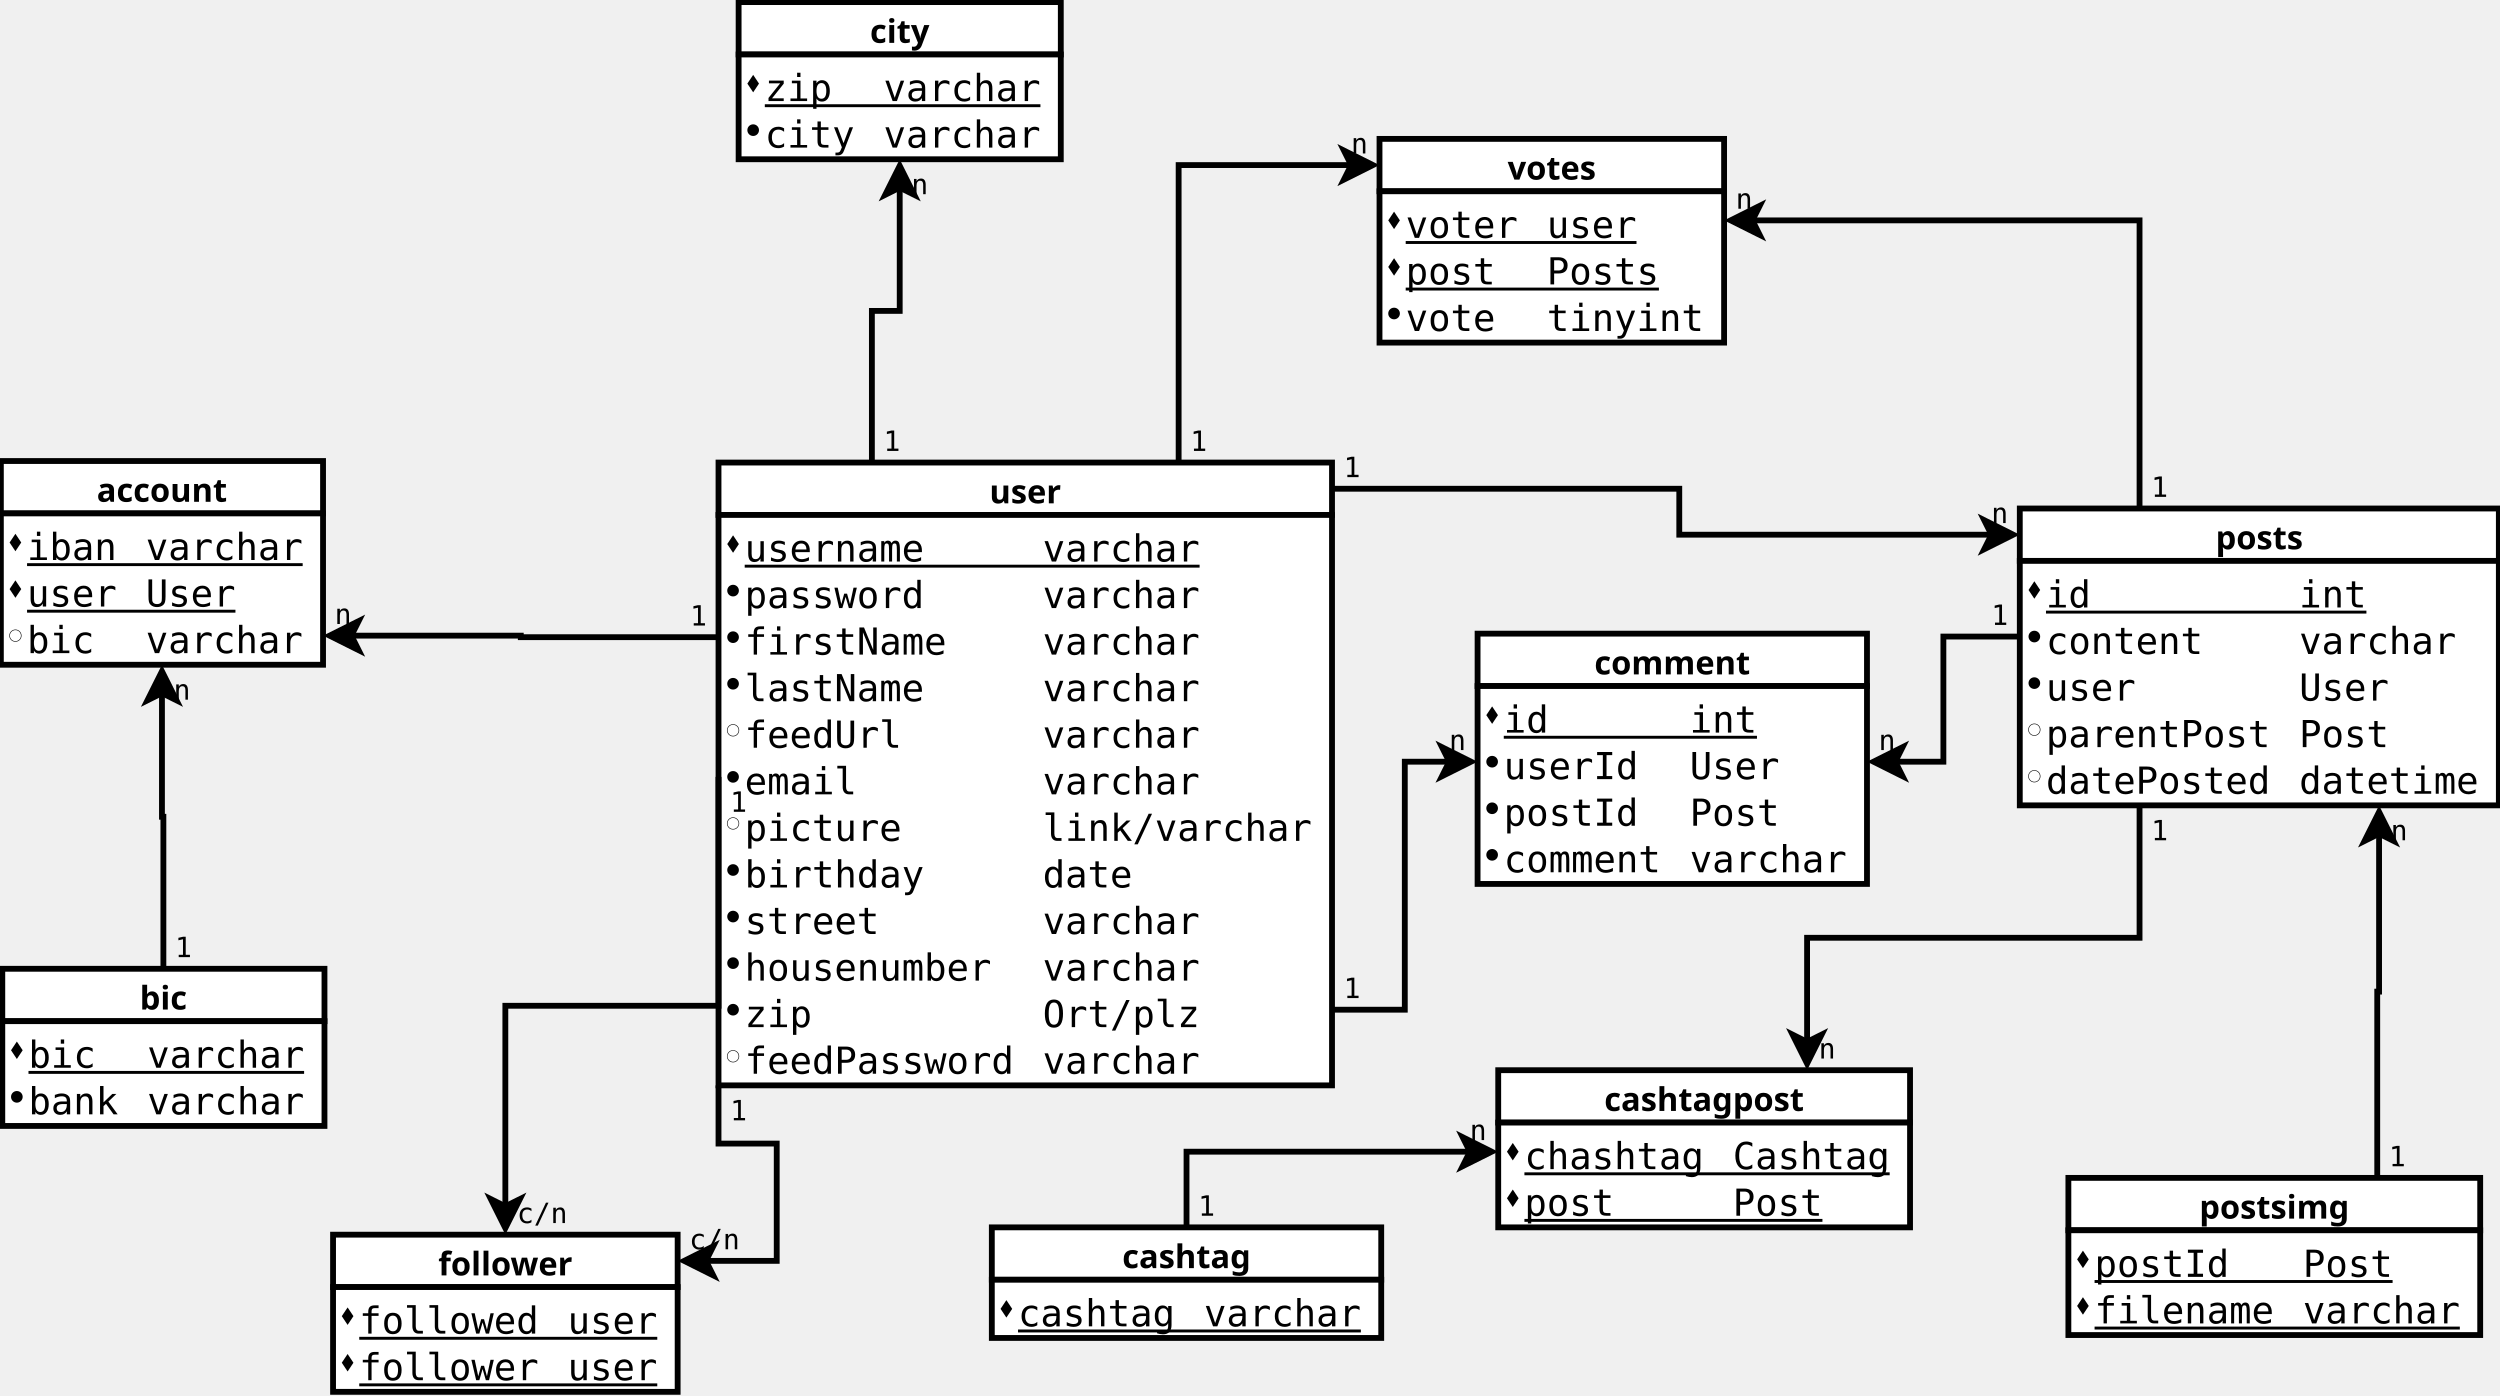
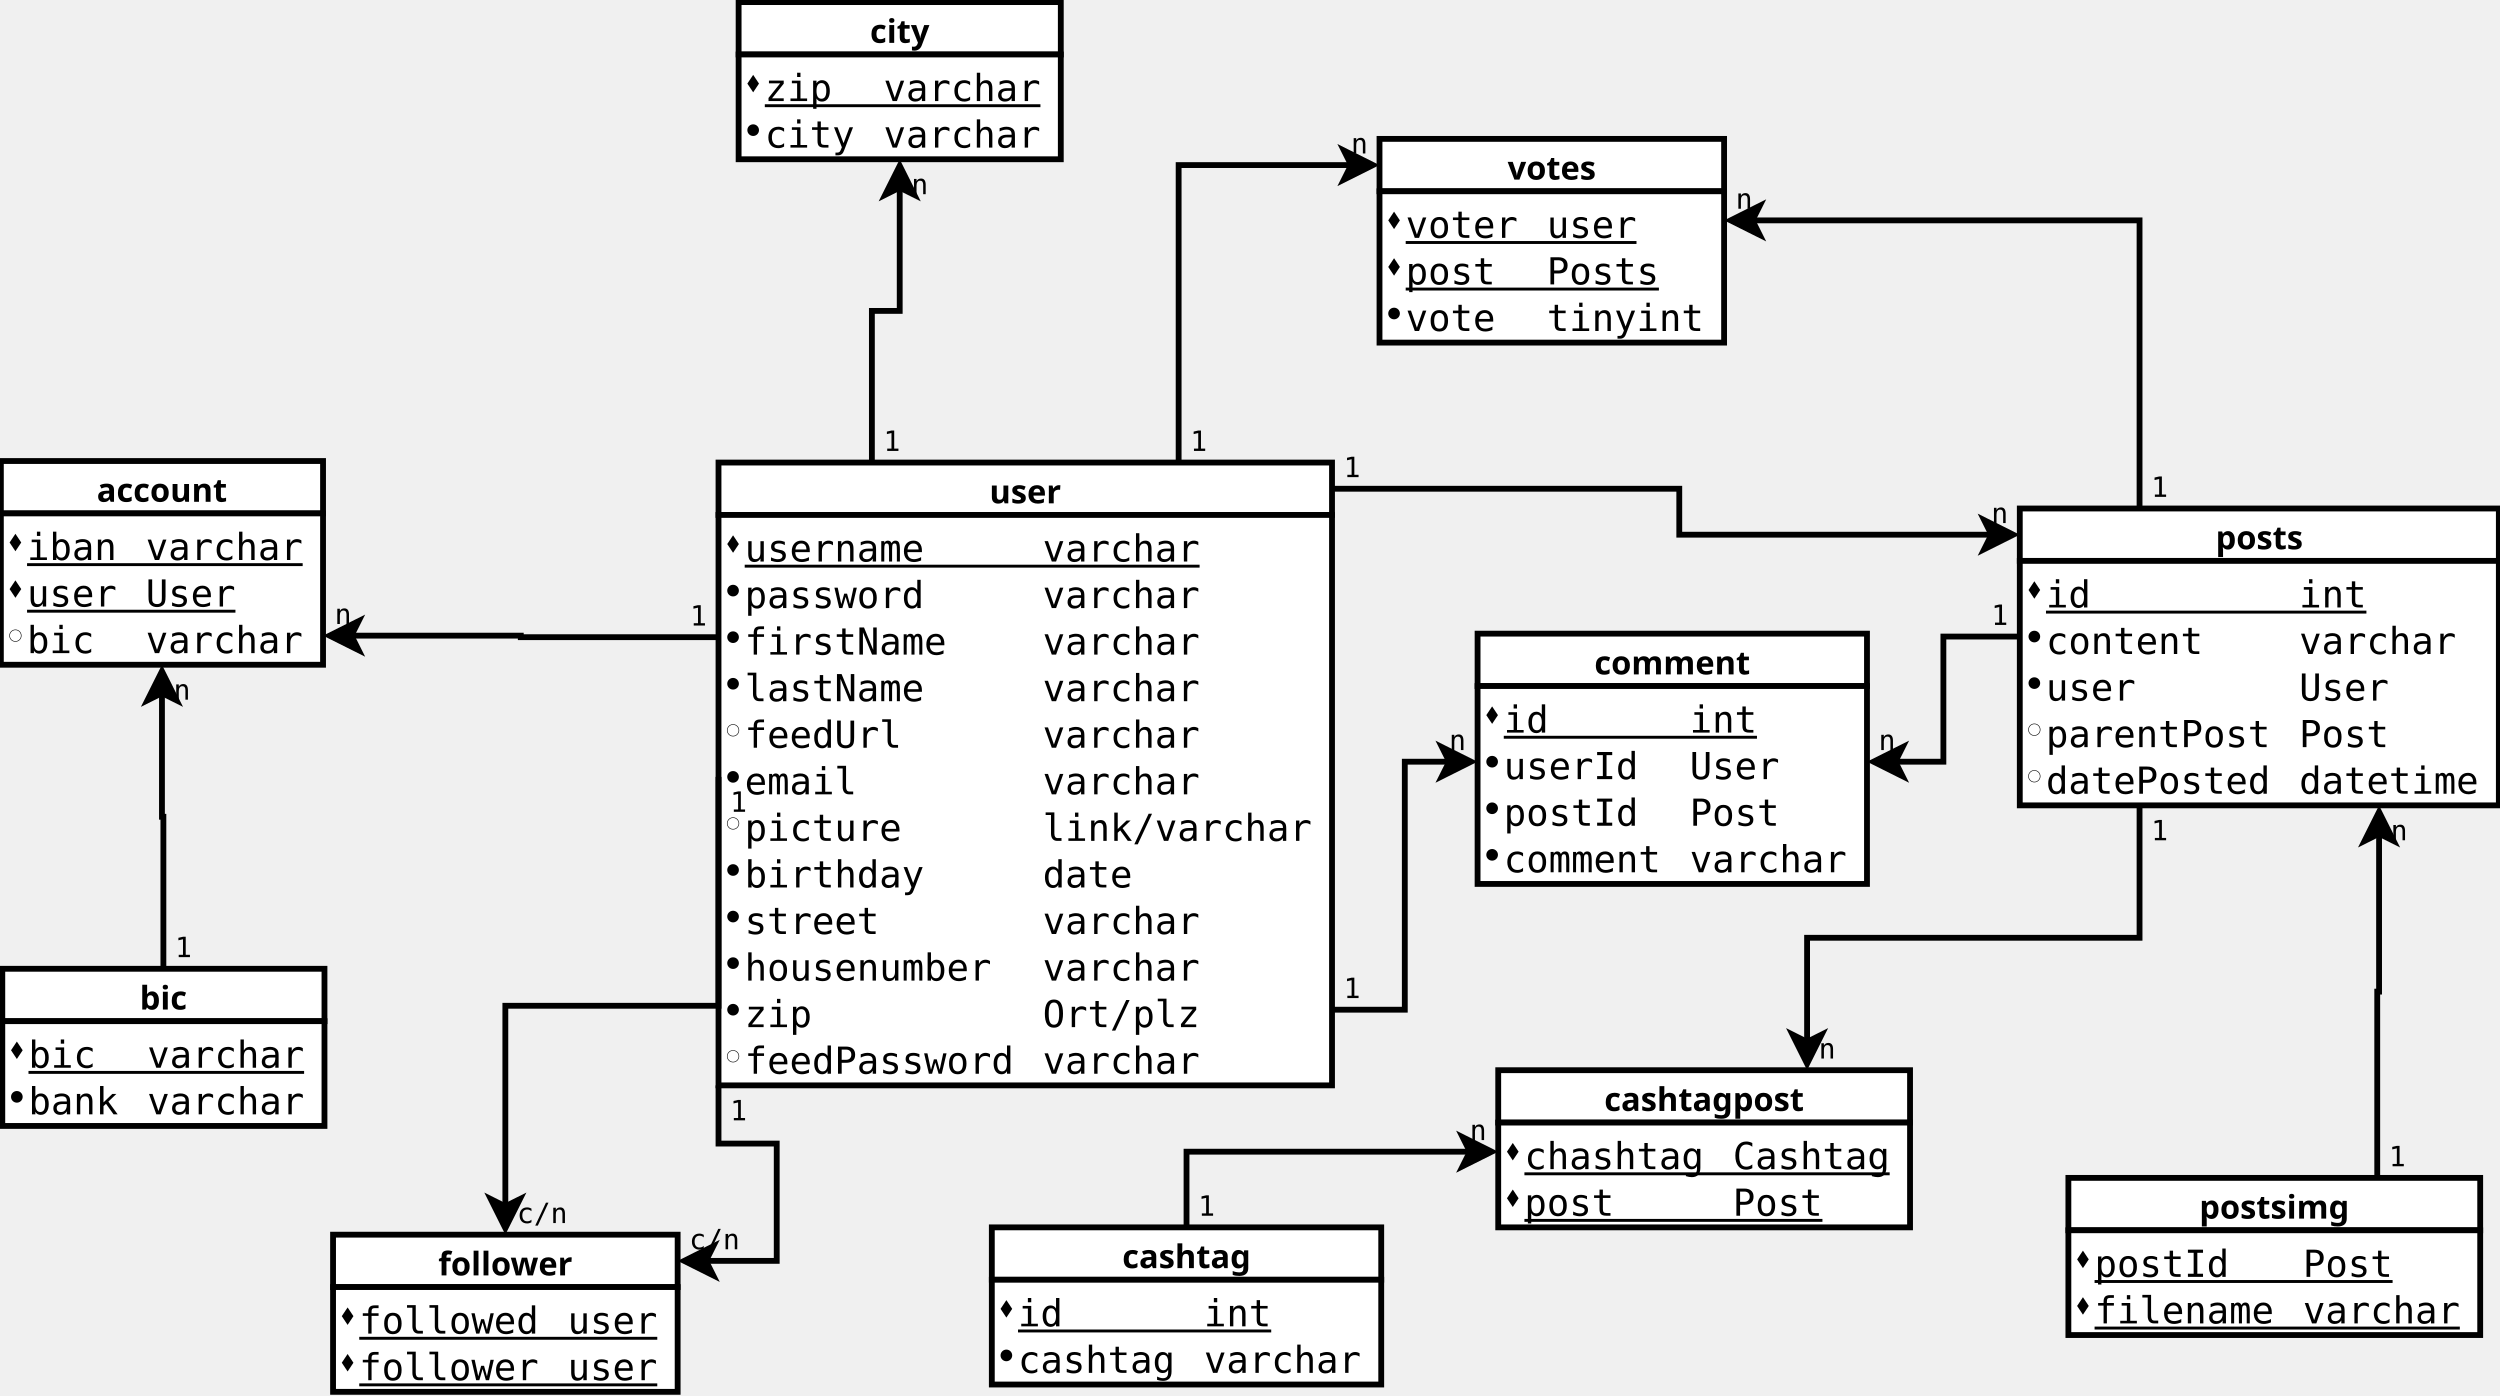
<svg xmlns="http://www.w3.org/2000/svg" width="43cm" height="24cm" viewBox="73 1 859 478">
  <g>
    <rect style="fill: #ffffff" x="319.88" y="159.213" width="210.8" height="18" />
    <rect style="fill: none; fill-opacity:0; stroke-width: 2; stroke: #000000" x="319.88" y="159.213" width="210.8" height="18" />
    <text font-size="11.2" style="fill: #000000;text-anchor:middle;font-family:sans-serif;font-style:normal;font-weight:700" x="425.28" y="173.213">user</text>
    <rect style="fill: #ffffff" x="319.88" y="177.213" width="210.8" height="196" />
    <rect style="fill: none; fill-opacity:0; stroke-width: 2; stroke: #000000" x="319.88" y="177.213" width="210.8" height="196" />
    <polygon style="fill: #000000" points="322.88,187.213 324.88,190.213 326.88,187.213 324.88,184.213 " />
    <text font-size="12.8" style="fill: #000000;text-anchor:start;font-family:monospace;font-style:normal;font-weight:normal" x="328.88" y="193.213">username</text>
    <text font-size="12.8" style="fill: #000000;text-anchor:start;font-family:monospace;font-style:normal;font-weight:normal" x="431.28" y="193.213">varchar</text>
    <line style="fill: none; fill-opacity:0; stroke-width: 1; stroke: #000000" x1="328.88" y1="194.813" x2="485.18" y2="194.813" />
    <ellipse style="fill: #000000" cx="324.88" cy="203.213" rx="2" ry="2" />
    <text font-size="12.8" style="fill: #000000;text-anchor:start;font-family:monospace;font-style:normal;font-weight:normal" x="328.88" y="209.213">password</text>
    <text font-size="12.8" style="fill: #000000;text-anchor:start;font-family:monospace;font-style:normal;font-weight:normal" x="431.28" y="209.213">varchar</text>
    <ellipse style="fill: #000000" cx="324.88" cy="219.213" rx="2" ry="2" />
    <text font-size="12.8" style="fill: #000000;text-anchor:start;font-family:monospace;font-style:normal;font-weight:normal" x="328.88" y="225.213">firstName</text>
    <text font-size="12.8" style="fill: #000000;text-anchor:start;font-family:monospace;font-style:normal;font-weight:normal" x="431.28" y="225.213">varchar</text>
    <ellipse style="fill: #000000" cx="324.88" cy="235.213" rx="2" ry="2" />
    <text font-size="12.8" style="fill: #000000;text-anchor:start;font-family:monospace;font-style:normal;font-weight:normal" x="328.88" y="241.213">lastName</text>
    <text font-size="12.8" style="fill: #000000;text-anchor:start;font-family:monospace;font-style:normal;font-weight:normal" x="431.28" y="241.213">varchar</text>
    <ellipse style="fill: none; fill-opacity:0; stroke-width: 0.2; stroke: #000000" cx="324.88" cy="251.213" rx="2" ry="2" />
    <text font-size="12.8" style="fill: #000000;text-anchor:start;font-family:monospace;font-style:normal;font-weight:normal" x="328.88" y="257.213">feedUrl</text>
    <text font-size="12.8" style="fill: #000000;text-anchor:start;font-family:monospace;font-style:normal;font-weight:normal" x="431.28" y="257.213">varchar</text>
    <ellipse style="fill: #000000" cx="324.88" cy="267.213" rx="2" ry="2" />
    <text font-size="12.8" style="fill: #000000;text-anchor:start;font-family:monospace;font-style:normal;font-weight:normal" x="328.88" y="273.213">email</text>
    <text font-size="12.8" style="fill: #000000;text-anchor:start;font-family:monospace;font-style:normal;font-weight:normal" x="431.28" y="273.213">varchar</text>
    <ellipse style="fill: none; fill-opacity:0; stroke-width: 0.2; stroke: #000000" cx="324.88" cy="283.213" rx="2" ry="2" />
    <text font-size="12.8" style="fill: #000000;text-anchor:start;font-family:monospace;font-style:normal;font-weight:normal" x="328.88" y="289.213">picture</text>
    <text font-size="12.8" style="fill: #000000;text-anchor:start;font-family:monospace;font-style:normal;font-weight:normal" x="431.28" y="289.213">link/varchar</text>
    <ellipse style="fill: #000000" cx="324.88" cy="299.213" rx="2" ry="2" />
    <text font-size="12.8" style="fill: #000000;text-anchor:start;font-family:monospace;font-style:normal;font-weight:normal" x="328.88" y="305.213">birthday</text>
    <text font-size="12.8" style="fill: #000000;text-anchor:start;font-family:monospace;font-style:normal;font-weight:normal" x="431.28" y="305.213">date</text>
    <ellipse style="fill: #000000" cx="324.88" cy="315.213" rx="2" ry="2" />
    <text font-size="12.8" style="fill: #000000;text-anchor:start;font-family:monospace;font-style:normal;font-weight:normal" x="328.88" y="321.213">street</text>
    <text font-size="12.8" style="fill: #000000;text-anchor:start;font-family:monospace;font-style:normal;font-weight:normal" x="431.28" y="321.213">varchar</text>
    <ellipse style="fill: #000000" cx="324.88" cy="331.213" rx="2" ry="2" />
    <text font-size="12.8" style="fill: #000000;text-anchor:start;font-family:monospace;font-style:normal;font-weight:normal" x="328.88" y="337.213">housenumber</text>
    <text font-size="12.8" style="fill: #000000;text-anchor:start;font-family:monospace;font-style:normal;font-weight:normal" x="431.28" y="337.213">varchar</text>
    <ellipse style="fill: #000000" cx="324.88" cy="347.213" rx="2" ry="2" />
    <text font-size="12.8" style="fill: #000000;text-anchor:start;font-family:monospace;font-style:normal;font-weight:normal" x="328.88" y="353.213">zip</text>
    <text font-size="12.8" style="fill: #000000;text-anchor:start;font-family:monospace;font-style:normal;font-weight:normal" x="431.28" y="353.213">Ort/plz</text>
    <ellipse style="fill: none; fill-opacity:0; stroke-width: 0.2; stroke: #000000" cx="324.88" cy="363.213" rx="2" ry="2" />
    <text font-size="12.8" style="fill: #000000;text-anchor:start;font-family:monospace;font-style:normal;font-weight:normal" x="328.88" y="369.213">feedPassword</text>
    <text font-size="12.8" style="fill: #000000;text-anchor:start;font-family:monospace;font-style:normal;font-weight:normal" x="431.28" y="369.213">varchar</text>
  </g>
  <g>
    <rect style="fill: #ffffff" x="767" y="175" width="164.6" height="18" />
    <rect style="fill: none; fill-opacity:0; stroke-width: 2; stroke: #000000" x="767" y="175" width="164.6" height="18" />
    <text font-size="11.2" style="fill: #000000;text-anchor:middle;font-family:sans-serif;font-style:normal;font-weight:700" x="849.3" y="189">posts</text>
    <rect style="fill: #ffffff" x="767" y="193" width="164.6" height="84" />
    <rect style="fill: none; fill-opacity:0; stroke-width: 2; stroke: #000000" x="767" y="193" width="164.6" height="84" />
    <polygon style="fill: #000000" points="770,203 772,206 774,203 772,200 " />
    <text font-size="12.8" style="fill: #000000;text-anchor:start;font-family:monospace;font-style:normal;font-weight:normal" x="776" y="209">id</text>
    <text font-size="12.8" style="fill: #000000;text-anchor:start;font-family:monospace;font-style:normal;font-weight:normal" x="863" y="209">int</text>
    <line style="fill: none; fill-opacity:0; stroke-width: 1; stroke: #000000" x1="776" y1="210.6" x2="886.1" y2="210.6" />
    <ellipse style="fill: #000000" cx="772" cy="219" rx="2" ry="2" />
    <text font-size="12.8" style="fill: #000000;text-anchor:start;font-family:monospace;font-style:normal;font-weight:normal" x="776" y="225">content</text>
    <text font-size="12.8" style="fill: #000000;text-anchor:start;font-family:monospace;font-style:normal;font-weight:normal" x="863" y="225">varchar</text>
    <ellipse style="fill: #000000" cx="772" cy="235" rx="2" ry="2" />
    <text font-size="12.8" style="fill: #000000;text-anchor:start;font-family:monospace;font-style:normal;font-weight:normal" x="776" y="241">user</text>
    <text font-size="12.8" style="fill: #000000;text-anchor:start;font-family:monospace;font-style:normal;font-weight:normal" x="863" y="241">User</text>
    <ellipse style="fill: none; fill-opacity:0; stroke-width: 0.2; stroke: #000000" cx="772" cy="251" rx="2" ry="2" />
    <text font-size="12.8" style="fill: #000000;text-anchor:start;font-family:monospace;font-style:normal;font-weight:normal" x="776" y="257">parentPost</text>
    <text font-size="12.8" style="fill: #000000;text-anchor:start;font-family:monospace;font-style:normal;font-weight:normal" x="863" y="257">Post</text>
    <ellipse style="fill: none; fill-opacity:0; stroke-width: 0.2; stroke: #000000" cx="772" cy="267" rx="2" ry="2" />
    <text font-size="12.8" style="fill: #000000;text-anchor:start;font-family:monospace;font-style:normal;font-weight:normal" x="776" y="273">datePosted</text>
    <text font-size="12.8" style="fill: #000000;text-anchor:start;font-family:monospace;font-style:normal;font-weight:normal" x="863" y="273">datetime</text>
  </g>
  <g>
    <polyline style="fill: none; fill-opacity:0; stroke-width: 2; stroke: #000000" points="530.68,168.213 650,168.213 650,184 757.264,184 " />
    <polygon style="fill: #000000" points="764.764,184 754.764,189 757.264,184 754.764,179 " />
    <polygon style="fill: none; fill-opacity:0; stroke-width: 2; stroke: #000000" points="764.764,184 754.764,189 757.264,184 754.764,179 " />
    <text font-size="9.6" style="fill: #000000;text-anchor:start;font-family:monospace;font-style:normal;font-weight:normal" x="534.68" y="164.213">1</text>
    <text font-size="9.6" style="fill: #000000;text-anchor:end;font-family:monospace;font-style:normal;font-weight:normal" x="763" y="180">n</text>
  </g>
  <g>
    <rect style="fill: #ffffff" x="187.438" y="424.514" width="118.4" height="18" />
    <rect style="fill: none; fill-opacity:0; stroke-width: 2; stroke: #000000" x="187.438" y="424.514" width="118.4" height="18" />
    <text font-size="11.2" style="fill: #000000;text-anchor:middle;font-family:sans-serif;font-style:normal;font-weight:700" x="246.638" y="438.514">follower</text>
    <rect style="fill: #ffffff" x="187.438" y="442.514" width="118.4" height="36" />
    <rect style="fill: none; fill-opacity:0; stroke-width: 2; stroke: #000000" x="187.438" y="442.514" width="118.4" height="36" />
    <polygon style="fill: #000000" points="190.438,452.514 192.438,455.514 194.438,452.514 192.438,449.514 " />
    <text font-size="12.8" style="fill: #000000;text-anchor:start;font-family:monospace;font-style:normal;font-weight:normal" x="196.438" y="458.514">followed</text>
    <text font-size="12.8" style="fill: #000000;text-anchor:start;font-family:monospace;font-style:normal;font-weight:normal" x="268.038" y="458.514">user</text>
    <line style="fill: none; fill-opacity:0; stroke-width: 1; stroke: #000000" x1="196.438" y1="460.114" x2="298.838" y2="460.114" />
    <polygon style="fill: #000000" points="190.438,468.514 192.438,471.514 194.438,468.514 192.438,465.514 " />
    <text font-size="12.8" style="fill: #000000;text-anchor:start;font-family:monospace;font-style:normal;font-weight:normal" x="196.438" y="474.514">follower</text>
    <text font-size="12.8" style="fill: #000000;text-anchor:start;font-family:monospace;font-style:normal;font-weight:normal" x="268.038" y="474.514">user</text>
    <line style="fill: none; fill-opacity:0; stroke-width: 1; stroke: #000000" x1="196.438" y1="476.114" x2="298.838" y2="476.114" />
  </g>
  <g>
    <rect style="fill: #ffffff" x="547" y="48" width="118.4" height="18" />
    <rect style="fill: none; fill-opacity:0; stroke-width: 2; stroke: #000000" x="547" y="48" width="118.4" height="18" />
    <text font-size="11.2" style="fill: #000000;text-anchor:middle;font-family:sans-serif;font-style:normal;font-weight:700" x="606.2" y="62">votes</text>
    <rect style="fill: #ffffff" x="547" y="66" width="118.4" height="52" />
    <rect style="fill: none; fill-opacity:0; stroke-width: 2; stroke: #000000" x="547" y="66" width="118.4" height="52" />
    <polygon style="fill: #000000" points="550,76 552,79 554,76 552,73 " />
    <text font-size="12.8" style="fill: #000000;text-anchor:start;font-family:monospace;font-style:normal;font-weight:normal" x="556" y="82">voter</text>
    <text font-size="12.8" style="fill: #000000;text-anchor:start;font-family:monospace;font-style:normal;font-weight:normal" x="604.5" y="82">user</text>
    <line style="fill: none; fill-opacity:0; stroke-width: 1; stroke: #000000" x1="556" y1="83.6" x2="635.3" y2="83.6" />
    <polygon style="fill: #000000" points="550,92 552,95 554,92 552,89 " />
    <text font-size="12.8" style="fill: #000000;text-anchor:start;font-family:monospace;font-style:normal;font-weight:normal" x="556" y="98">post</text>
    <text font-size="12.8" style="fill: #000000;text-anchor:start;font-family:monospace;font-style:normal;font-weight:normal" x="604.5" y="98">Posts</text>
    <line style="fill: none; fill-opacity:0; stroke-width: 1; stroke: #000000" x1="556" y1="99.6" x2="643" y2="99.6" />
    <ellipse style="fill: #000000" cx="552" cy="108" rx="2" ry="2" />
    <text font-size="12.8" style="fill: #000000;text-anchor:start;font-family:monospace;font-style:normal;font-weight:normal" x="556" y="114">vote</text>
    <text font-size="12.8" style="fill: #000000;text-anchor:start;font-family:monospace;font-style:normal;font-weight:normal" x="604.5" y="114">tinyint</text>
  </g>
  <g>
    <polyline style="fill: none; fill-opacity:0; stroke-width: 2; stroke: #000000" points="319.88,267.212 319.88,345.863 246.638,345.863 246.638,414.778 " />
    <polygon style="fill: #000000" points="246.638,422.278 241.638,412.278 246.638,414.778 251.638,412.278 " />
    <polygon style="fill: none; fill-opacity:0; stroke-width: 2; stroke: #000000" points="246.638,422.278 241.638,412.278 246.638,414.778 251.638,412.278 " />
    <text font-size="9.6" style="fill: #000000;text-anchor:start;font-family:monospace;font-style:normal;font-weight:normal" x="323.88" y="279.212">1</text>
    <text font-size="9.6" style="fill: #000000;text-anchor:start;font-family:monospace;font-style:normal;font-weight:normal" x="250.638" y="420.514">c/n</text>
  </g>
  <g>
    <polyline style="fill: none; fill-opacity:0; stroke-width: 2; stroke: #000000" points="477.98,159.213 477.98,57 537.264,57 " />
    <polygon style="fill: #000000" points="544.764,57 534.764,62 537.264,57 534.764,52 " />
    <polygon style="fill: none; fill-opacity:0; stroke-width: 2; stroke: #000000" points="544.764,57 534.764,62 537.264,57 534.764,52 " />
    <text font-size="9.6" style="fill: #000000;text-anchor:start;font-family:monospace;font-style:normal;font-weight:normal" x="481.98" y="155.213">1</text>
    <text font-size="9.6" style="fill: #000000;text-anchor:end;font-family:monospace;font-style:normal;font-weight:normal" x="543" y="53">n</text>
  </g>
  <g>
    <polyline style="fill: none; fill-opacity:0; stroke-width: 2; stroke: #000000" points="808.15,175 808.15,76 675.136,76 " />
    <polygon style="fill: #000000" points="667.636,76 677.636,71 675.136,76 677.636,81 " />
    <polygon style="fill: none; fill-opacity:0; stroke-width: 2; stroke: #000000" points="667.636,76 677.636,71 675.136,76 677.636,81 " />
    <text font-size="9.6" style="fill: #000000;text-anchor:start;font-family:monospace;font-style:normal;font-weight:normal" x="812.15" y="171">1</text>
    <text font-size="9.6" style="fill: #000000;text-anchor:start;font-family:monospace;font-style:normal;font-weight:normal" x="669.4" y="72">n</text>
  </g>
  <g>
    <polyline style="fill: none; fill-opacity:0; stroke-width: 2; stroke: #000000" points="319.88,373.213 319.88,393.213 339.88,393.213 339.88,433.514 315.574,433.514 " />
    <polygon style="fill: #000000" points="308.074,433.514 318.074,428.514 315.574,433.514 318.074,438.514 " />
    <polygon style="fill: none; fill-opacity:0; stroke-width: 2; stroke: #000000" points="308.074,433.514 318.074,428.514 315.574,433.514 318.074,438.514 " />
    <text font-size="9.6" style="fill: #000000;text-anchor:start;font-family:monospace;font-style:normal;font-weight:normal" x="323.88" y="385.213">1</text>
    <text font-size="9.6" style="fill: #000000;text-anchor:start;font-family:monospace;font-style:normal;font-weight:normal" x="309.838" y="429.514">c/n</text>
  </g>
  <g>
    <rect style="fill: #ffffff" x="73.298" y="158.687" width="110.7" height="18" />
    <rect style="fill: none; fill-opacity:0; stroke-width: 2; stroke: #000000" x="73.298" y="158.687" width="110.7" height="18" />
    <text font-size="11.2" style="fill: #000000;text-anchor:middle;font-family:sans-serif;font-style:normal;font-weight:700" x="128.648" y="172.687">account</text>
    <rect style="fill: #ffffff" x="73.298" y="176.687" width="110.7" height="52" />
    <rect style="fill: none; fill-opacity:0; stroke-width: 2; stroke: #000000" x="73.298" y="176.687" width="110.7" height="52" />
    <polygon style="fill: #000000" points="76.298,186.687 78.298,189.687 80.298,186.687 78.298,183.687 " />
    <text font-size="12.8" style="fill: #000000;text-anchor:start;font-family:monospace;font-style:normal;font-weight:normal" x="82.298" y="192.687">iban</text>
    <text font-size="12.8" style="fill: #000000;text-anchor:start;font-family:monospace;font-style:normal;font-weight:normal" x="123.098" y="192.687">varchar</text>
    <line style="fill: none; fill-opacity:0; stroke-width: 1; stroke: #000000" x1="82.298" y1="194.287" x2="176.998" y2="194.287" />
    <polygon style="fill: #000000" points="76.298,202.687 78.298,205.687 80.298,202.687 78.298,199.687 " />
    <text font-size="12.8" style="fill: #000000;text-anchor:start;font-family:monospace;font-style:normal;font-weight:normal" x="82.298" y="208.687">user</text>
    <text font-size="12.8" style="fill: #000000;text-anchor:start;font-family:monospace;font-style:normal;font-weight:normal" x="123.098" y="208.687">User</text>
    <line style="fill: none; fill-opacity:0; stroke-width: 1; stroke: #000000" x1="82.298" y1="210.287" x2="153.898" y2="210.287" />
    <ellipse style="fill: none; fill-opacity:0; stroke-width: 0.2; stroke: #000000" cx="78.298" cy="218.687" rx="2" ry="2" />
    <text font-size="12.8" style="fill: #000000;text-anchor:start;font-family:monospace;font-style:normal;font-weight:normal" x="82.298" y="224.687">bic</text>
    <text font-size="12.8" style="fill: #000000;text-anchor:start;font-family:monospace;font-style:normal;font-weight:normal" x="123.098" y="224.687">varchar</text>
  </g>
  <g>
    <rect style="fill: #ffffff" x="73.79" y="333.154" width="110.7" height="18" />
    <rect style="fill: none; fill-opacity:0; stroke-width: 2; stroke: #000000" x="73.79" y="333.154" width="110.7" height="18" />
    <text font-size="11.2" style="fill: #000000;text-anchor:middle;font-family:sans-serif;font-style:normal;font-weight:700" x="129.14" y="347.154"> bic</text>
    <rect style="fill: #ffffff" x="73.79" y="351.154" width="110.7" height="36" />
    <rect style="fill: none; fill-opacity:0; stroke-width: 2; stroke: #000000" x="73.79" y="351.154" width="110.7" height="36" />
    <polygon style="fill: #000000" points="76.79,361.154 78.79,364.154 80.79,361.154 78.79,358.154 " />
    <text font-size="12.8" style="fill: #000000;text-anchor:start;font-family:monospace;font-style:normal;font-weight:normal" x="82.79" y="367.154">bic</text>
    <text font-size="12.8" style="fill: #000000;text-anchor:start;font-family:monospace;font-style:normal;font-weight:normal" x="123.59" y="367.154">varchar</text>
    <line style="fill: none; fill-opacity:0; stroke-width: 1; stroke: #000000" x1="82.79" y1="368.754" x2="177.49" y2="368.754" />
    <ellipse style="fill: #000000" cx="78.79" cy="377.154" rx="2" ry="2" />
    <text font-size="12.8" style="fill: #000000;text-anchor:start;font-family:monospace;font-style:normal;font-weight:normal" x="82.79" y="383.154">bank</text>
    <text font-size="12.8" style="fill: #000000;text-anchor:start;font-family:monospace;font-style:normal;font-weight:normal" x="123.59" y="383.154">varchar</text>
  </g>
  <g>
    <polyline style="fill: none; fill-opacity:0; stroke-width: 2; stroke: #000000" points="319.88,219.213 251.939,219.213 251.939,218.687 193.734,218.687 " />
    <polygon style="fill: #000000" points="186.234,218.687 196.234,213.687 193.734,218.687 196.234,223.687 " />
    <polygon style="fill: none; fill-opacity:0; stroke-width: 2; stroke: #000000" points="186.234,218.687 196.234,213.687 193.734,218.687 196.234,223.687 " />
    <text font-size="9.6" style="fill: #000000;text-anchor:end;font-family:monospace;font-style:normal;font-weight:normal" x="315.88" y="215.213">1</text>
    <text font-size="9.6" style="fill: #000000;text-anchor:start;font-family:monospace;font-style:normal;font-weight:normal" x="187.998" y="214.687">n</text>
  </g>
  <g>
    <rect style="fill: #ffffff" x="326.79" y="1" width="110.7" height="18" />
    <rect style="fill: none; fill-opacity:0; stroke-width: 2; stroke: #000000" x="326.79" y="1" width="110.7" height="18" />
    <text font-size="11.2" style="fill: #000000;text-anchor:middle;font-family:sans-serif;font-style:normal;font-weight:700" x="382.14" y="15">city</text>
    <rect style="fill: #ffffff" x="326.79" y="19" width="110.7" height="36" />
    <rect style="fill: none; fill-opacity:0; stroke-width: 2; stroke: #000000" x="326.79" y="19" width="110.7" height="36" />
    <polygon style="fill: #000000" points="329.79,29 331.79,32 333.79,29 331.79,26 " />
    <text font-size="12.8" style="fill: #000000;text-anchor:start;font-family:monospace;font-style:normal;font-weight:normal" x="335.79" y="35">zip</text>
    <text font-size="12.8" style="fill: #000000;text-anchor:start;font-family:monospace;font-style:normal;font-weight:normal" x="376.59" y="35">varchar</text>
    <line style="fill: none; fill-opacity:0; stroke-width: 1; stroke: #000000" x1="335.79" y1="36.6" x2="430.49" y2="36.6" />
    <ellipse style="fill: #000000" cx="331.79" cy="45" rx="2" ry="2" />
    <text font-size="12.8" style="fill: #000000;text-anchor:start;font-family:monospace;font-style:normal;font-weight:normal" x="335.79" y="51">city</text>
    <text font-size="12.8" style="fill: #000000;text-anchor:start;font-family:monospace;font-style:normal;font-weight:normal" x="376.59" y="51">varchar</text>
  </g>
  <g>
    <polyline style="fill: none; fill-opacity:0; stroke-width: 2; stroke: #000000" points="372.58,159.213 372.58,107.106 382.14,107.106 382.14,64.736 " />
    <polygon style="fill: #000000" points="382.14,57.236 387.14,67.236 382.14,64.736 377.14,67.236 " />
    <polygon style="fill: none; fill-opacity:0; stroke-width: 2; stroke: #000000" points="382.14,57.236 387.14,67.236 382.14,64.736 377.14,67.236 " />
    <text font-size="9.6" style="fill: #000000;text-anchor:start;font-family:monospace;font-style:normal;font-weight:normal" x="376.58" y="155.213">1</text>
    <text font-size="9.6" style="fill: #000000;text-anchor:start;font-family:monospace;font-style:normal;font-weight:normal" x="386.14" y="67">n</text>
  </g>
  <g>
    <rect style="fill: #ffffff" x="783.696" y="405" width="141.5" height="18" />
    <rect style="fill: none; fill-opacity:0; stroke-width: 2; stroke: #000000" x="783.696" y="405" width="141.5" height="18" />
    <text font-size="11.2" style="fill: #000000;text-anchor:middle;font-family:sans-serif;font-style:normal;font-weight:700" x="854.446" y="419">postsimg</text>
    <rect style="fill: #ffffff" x="783.696" y="423" width="141.5" height="36" />
    <rect style="fill: none; fill-opacity:0; stroke-width: 2; stroke: #000000" x="783.696" y="423" width="141.5" height="36" />
    <polygon style="fill: #000000" points="786.696,433 788.696,436 790.696,433 788.696,430 " />
    <text font-size="12.8" style="fill: #000000;text-anchor:start;font-family:monospace;font-style:normal;font-weight:normal" x="792.696" y="439">postId</text>
    <text font-size="12.8" style="fill: #000000;text-anchor:start;font-family:monospace;font-style:normal;font-weight:normal" x="864.296" y="439">Post</text>
    <line style="fill: none; fill-opacity:0; stroke-width: 1; stroke: #000000" x1="792.696" y1="440.6" x2="895.096" y2="440.6" />
    <polygon style="fill: #000000" points="786.696,449 788.696,452 790.696,449 788.696,446 " />
    <text font-size="12.8" style="fill: #000000;text-anchor:start;font-family:monospace;font-style:normal;font-weight:normal" x="792.696" y="455">filename</text>
    <text font-size="12.8" style="fill: #000000;text-anchor:start;font-family:monospace;font-style:normal;font-weight:normal" x="864.296" y="455">varchar</text>
    <line style="fill: none; fill-opacity:0; stroke-width: 1; stroke: #000000" x1="792.696" y1="456.6" x2="918.196" y2="456.6" />
  </g>
  <g>
    <rect style="fill: #ffffff" x="580.696" y="218" width="133.8" height="18" />
    <rect style="fill: none; fill-opacity:0; stroke-width: 2; stroke: #000000" x="580.696" y="218" width="133.8" height="18" />
    <text font-size="11.2" style="fill: #000000;text-anchor:middle;font-family:sans-serif;font-style:normal;font-weight:700" x="647.596" y="232">comment</text>
    <rect style="fill: #ffffff" x="580.696" y="236" width="133.8" height="68" />
    <rect style="fill: none; fill-opacity:0; stroke-width: 2; stroke: #000000" x="580.696" y="236" width="133.8" height="68" />
    <polygon style="fill: #000000" points="583.696,246 585.696,249 587.696,246 585.696,243 " />
    <text font-size="12.8" style="fill: #000000;text-anchor:start;font-family:monospace;font-style:normal;font-weight:normal" x="589.696" y="252">id</text>
    <text font-size="12.8" style="fill: #000000;text-anchor:start;font-family:monospace;font-style:normal;font-weight:normal" x="653.596" y="252">int</text>
    <line style="fill: none; fill-opacity:0; stroke-width: 1; stroke: #000000" x1="589.696" y1="253.6" x2="676.696" y2="253.6" />
    <ellipse style="fill: #000000" cx="585.696" cy="262" rx="2" ry="2" />
    <text font-size="12.8" style="fill: #000000;text-anchor:start;font-family:monospace;font-style:normal;font-weight:normal" x="589.696" y="268">userId</text>
    <text font-size="12.8" style="fill: #000000;text-anchor:start;font-family:monospace;font-style:normal;font-weight:normal" x="653.596" y="268">User</text>
    <ellipse style="fill: #000000" cx="585.696" cy="278" rx="2" ry="2" />
    <text font-size="12.8" style="fill: #000000;text-anchor:start;font-family:monospace;font-style:normal;font-weight:normal" x="589.696" y="284">postId</text>
    <text font-size="12.8" style="fill: #000000;text-anchor:start;font-family:monospace;font-style:normal;font-weight:normal" x="653.596" y="284">Post</text>
    <ellipse style="fill: #000000" cx="585.696" cy="294" rx="2" ry="2" />
    <text font-size="12.8" style="fill: #000000;text-anchor:start;font-family:monospace;font-style:normal;font-weight:normal" x="589.696" y="300">comment</text>
    <text font-size="12.8" style="fill: #000000;text-anchor:start;font-family:monospace;font-style:normal;font-weight:normal" x="653.596" y="300">varchar</text>
  </g>
  <g>
    <polyline style="fill: none; fill-opacity:0; stroke-width: 2; stroke: #000000" points="530.68,347.213 555.688,347.213 555.688,262 570.96,262 " />
    <polygon style="fill: #000000" points="578.46,262 568.46,267 570.96,262 568.46,257 " />
    <polygon style="fill: none; fill-opacity:0; stroke-width: 2; stroke: #000000" points="578.46,262 568.46,267 570.96,262 568.46,257 " />
    <text font-size="9.6" style="fill: #000000;text-anchor:start;font-family:monospace;font-style:normal;font-weight:normal" x="534.68" y="343.213">1</text>
    <text font-size="9.6" style="fill: #000000;text-anchor:end;font-family:monospace;font-style:normal;font-weight:normal" x="576.696" y="258">n</text>
  </g>
  <g>
    <polyline style="fill: none; fill-opacity:0; stroke-width: 2; stroke: #000000" points="767,219 740.748,219 740.748,262 724.232,262 " />
    <polygon style="fill: #000000" points="716.732,262 726.732,257 724.232,262 726.732,267 " />
    <polygon style="fill: none; fill-opacity:0; stroke-width: 2; stroke: #000000" points="716.732,262 726.732,257 724.232,262 726.732,267 " />
    <text font-size="9.6" style="fill: #000000;text-anchor:end;font-family:monospace;font-style:normal;font-weight:normal" x="763" y="215">1</text>
    <text font-size="9.6" style="fill: #000000;text-anchor:start;font-family:monospace;font-style:normal;font-weight:normal" x="718.496" y="258">n</text>
  </g>
  <g>
    <rect style="fill: #ffffff" x="587.79" y="368" width="141.5" height="18" />
    <rect style="fill: none; fill-opacity:0; stroke-width: 2; stroke: #000000" x="587.79" y="368" width="141.5" height="18" />
    <text font-size="11.2" style="fill: #000000;text-anchor:middle;font-family:sans-serif;font-style:normal;font-weight:700" x="658.54" y="382">cashtagpost</text>
    <rect style="fill: #ffffff" x="587.79" y="386" width="141.5" height="36" />
    <rect style="fill: none; fill-opacity:0; stroke-width: 2; stroke: #000000" x="587.79" y="386" width="141.5" height="36" />
    <polygon style="fill: #000000" points="590.79,396 592.79,399 594.79,396 592.79,393 " />
    <text font-size="12.8" style="fill: #000000;text-anchor:start;font-family:monospace;font-style:normal;font-weight:normal" x="596.79" y="402">chashtag</text>
    <text font-size="12.8" style="fill: #000000;text-anchor:start;font-family:monospace;font-style:normal;font-weight:normal" x="668.39" y="402">Cashtag</text>
    <line style="fill: none; fill-opacity:0; stroke-width: 1; stroke: #000000" x1="596.79" y1="403.6" x2="722.29" y2="403.6" />
    <polygon style="fill: #000000" points="590.79,412 592.79,415 594.79,412 592.79,409 " />
    <text font-size="12.8" style="fill: #000000;text-anchor:start;font-family:monospace;font-style:normal;font-weight:normal" x="596.79" y="418">post</text>
    <text font-size="12.8" style="fill: #000000;text-anchor:start;font-family:monospace;font-style:normal;font-weight:normal" x="668.39" y="418">Post</text>
    <line style="fill: none; fill-opacity:0; stroke-width: 1; stroke: #000000" x1="596.79" y1="419.6" x2="699.19" y2="419.6" />
  </g>
  <g>
    <rect style="fill: #ffffff" x="413.79" y="422" width="133.8" height="18" />
    <rect style="fill: none; fill-opacity:0; stroke-width: 2; stroke: #000000" x="413.79" y="422" width="133.8" height="18" />
    <text font-size="11.2" style="fill: #000000;text-anchor:middle;font-family:sans-serif;font-style:normal;font-weight:700" x="480.69" y="436">cashtag</text>
-     <rect style="fill: #ffffff" x="413.79" y="440" width="133.8" height="20" />
-     <rect style="fill: none; fill-opacity:0; stroke-width: 2; stroke: #000000" x="413.79" y="440" width="133.8" height="20" />
+     <rect style="fill: #ffffff" x="413.79" y="440" width="133.8" height="36" />
+     <rect style="fill: none; fill-opacity:0; stroke-width: 2; stroke: #000000" x="413.79" y="440" width="133.8" height="36" />
    <polygon style="fill: #000000" points="416.79,450 418.79,453 420.79,450 418.79,447 " />
-     <text font-size="12.8" style="fill: #000000;text-anchor:start;font-family:monospace;font-style:normal;font-weight:normal" x="422.79" y="456">cashtag</text>
-     <text font-size="12.8" style="fill: #000000;text-anchor:start;font-family:monospace;font-style:normal;font-weight:normal" x="486.69" y="456">varchar</text>
-     <line style="fill: none; fill-opacity:0; stroke-width: 1; stroke: #000000" x1="422.79" y1="457.6" x2="540.59" y2="457.6" />
+     <text font-size="12.8" style="fill: #000000;text-anchor:start;font-family:monospace;font-style:normal;font-weight:normal" x="422.79" y="456">id</text>
+     <text font-size="12.8" style="fill: #000000;text-anchor:start;font-family:monospace;font-style:normal;font-weight:normal" x="486.69" y="456">int</text>
+     <line style="fill: none; fill-opacity:0; stroke-width: 1; stroke: #000000" x1="422.79" y1="457.6" x2="509.79" y2="457.6" />
+     <ellipse style="fill: #000000" cx="418.79" cy="466" rx="2" ry="2" />
+     <text font-size="12.8" style="fill: #000000;text-anchor:start;font-family:monospace;font-style:normal;font-weight:normal" x="422.79" y="472">cashtag</text>
+     <text font-size="12.8" style="fill: #000000;text-anchor:start;font-family:monospace;font-style:normal;font-weight:normal" x="486.69" y="472">varchar</text>
  </g>
  <g>
    <polyline style="fill: none; fill-opacity:0; stroke-width: 2; stroke: #000000" points="129.14,333.154 129.14,280.92 128.648,280.92 128.648,238.423 " />
    <polygon style="fill: #000000" points="128.648,230.923 133.648,240.923 128.648,238.423 123.648,240.923 " />
    <polygon style="fill: none; fill-opacity:0; stroke-width: 2; stroke: #000000" points="128.648,230.923 133.648,240.923 128.648,238.423 123.648,240.923 " />
    <text font-size="9.6" style="fill: #000000;text-anchor:start;font-family:monospace;font-style:normal;font-weight:normal" x="133.14" y="329.154">1</text>
    <text font-size="9.6" style="fill: #000000;text-anchor:start;font-family:monospace;font-style:normal;font-weight:normal" x="132.648" y="240.687">n</text>
  </g>
  <g>
    <polyline style="fill: none; fill-opacity:0; stroke-width: 2; stroke: #000000" points="808.15,277 808.15,322.5 693.915,322.5 693.915,358.264 " />
    <polygon style="fill: #000000" points="693.915,365.764 688.915,355.764 693.915,358.264 698.915,355.764 " />
    <polygon style="fill: none; fill-opacity:0; stroke-width: 2; stroke: #000000" points="693.915,365.764 688.915,355.764 693.915,358.264 698.915,355.764 " />
    <text font-size="9.6" style="fill: #000000;text-anchor:start;font-family:monospace;font-style:normal;font-weight:normal" x="812.15" y="289">1</text>
    <text font-size="9.6" style="fill: #000000;text-anchor:start;font-family:monospace;font-style:normal;font-weight:normal" x="697.915" y="364">n</text>
  </g>
  <g>
    <polyline style="fill: none; fill-opacity:0; stroke-width: 2; stroke: #000000" points="480.69,422 480.69,396 578.054,396 " />
    <polygon style="fill: #000000" points="585.554,396 575.554,401 578.054,396 575.554,391 " />
    <polygon style="fill: none; fill-opacity:0; stroke-width: 2; stroke: #000000" points="585.554,396 575.554,401 578.054,396 575.554,391 " />
-     <text font-size="9.599" style="fill: #000000;text-anchor:start;font-family:monospace;font-style:normal;font-weight:normal" x="484.69" y="418">1</text>
-     <text font-size="9.599" style="fill: #000000;text-anchor:end;font-family:monospace;font-style:normal;font-weight:normal" x="583.79" y="392">n</text>
+     <text font-size="9.6" style="fill: #000000;text-anchor:start;font-family:monospace;font-style:normal;font-weight:normal" x="484.69" y="418">1</text>
+     <text font-size="9.6" style="fill: #000000;text-anchor:end;font-family:monospace;font-style:normal;font-weight:normal" x="583.79" y="392">n</text>
  </g>
  <g>
    <polyline style="fill: none; fill-opacity:0; stroke-width: 2; stroke: #000000" points="889.821,405 889.821,341 890.45,341 890.45,286.736 " />
    <polygon style="fill: #000000" points="890.45,279.236 895.45,289.236 890.45,286.736 885.45,289.236 " />
    <polygon style="fill: none; fill-opacity:0; stroke-width: 2; stroke: #000000" points="890.45,279.236 895.45,289.236 890.45,286.736 885.45,289.236 " />
-     <text font-size="9.599" style="fill: #000000;text-anchor:start;font-family:monospace;font-style:normal;font-weight:normal" x="893.821" y="401">1</text>
-     <text font-size="9.599" style="fill: #000000;text-anchor:start;font-family:monospace;font-style:normal;font-weight:normal" x="894.45" y="289">n</text>
+     <text font-size="9.6" style="fill: #000000;text-anchor:start;font-family:monospace;font-style:normal;font-weight:normal" x="893.821" y="401">1</text>
+     <text font-size="9.6" style="fill: #000000;text-anchor:start;font-family:monospace;font-style:normal;font-weight:normal" x="894.45" y="289">n</text>
  </g>
</svg>
